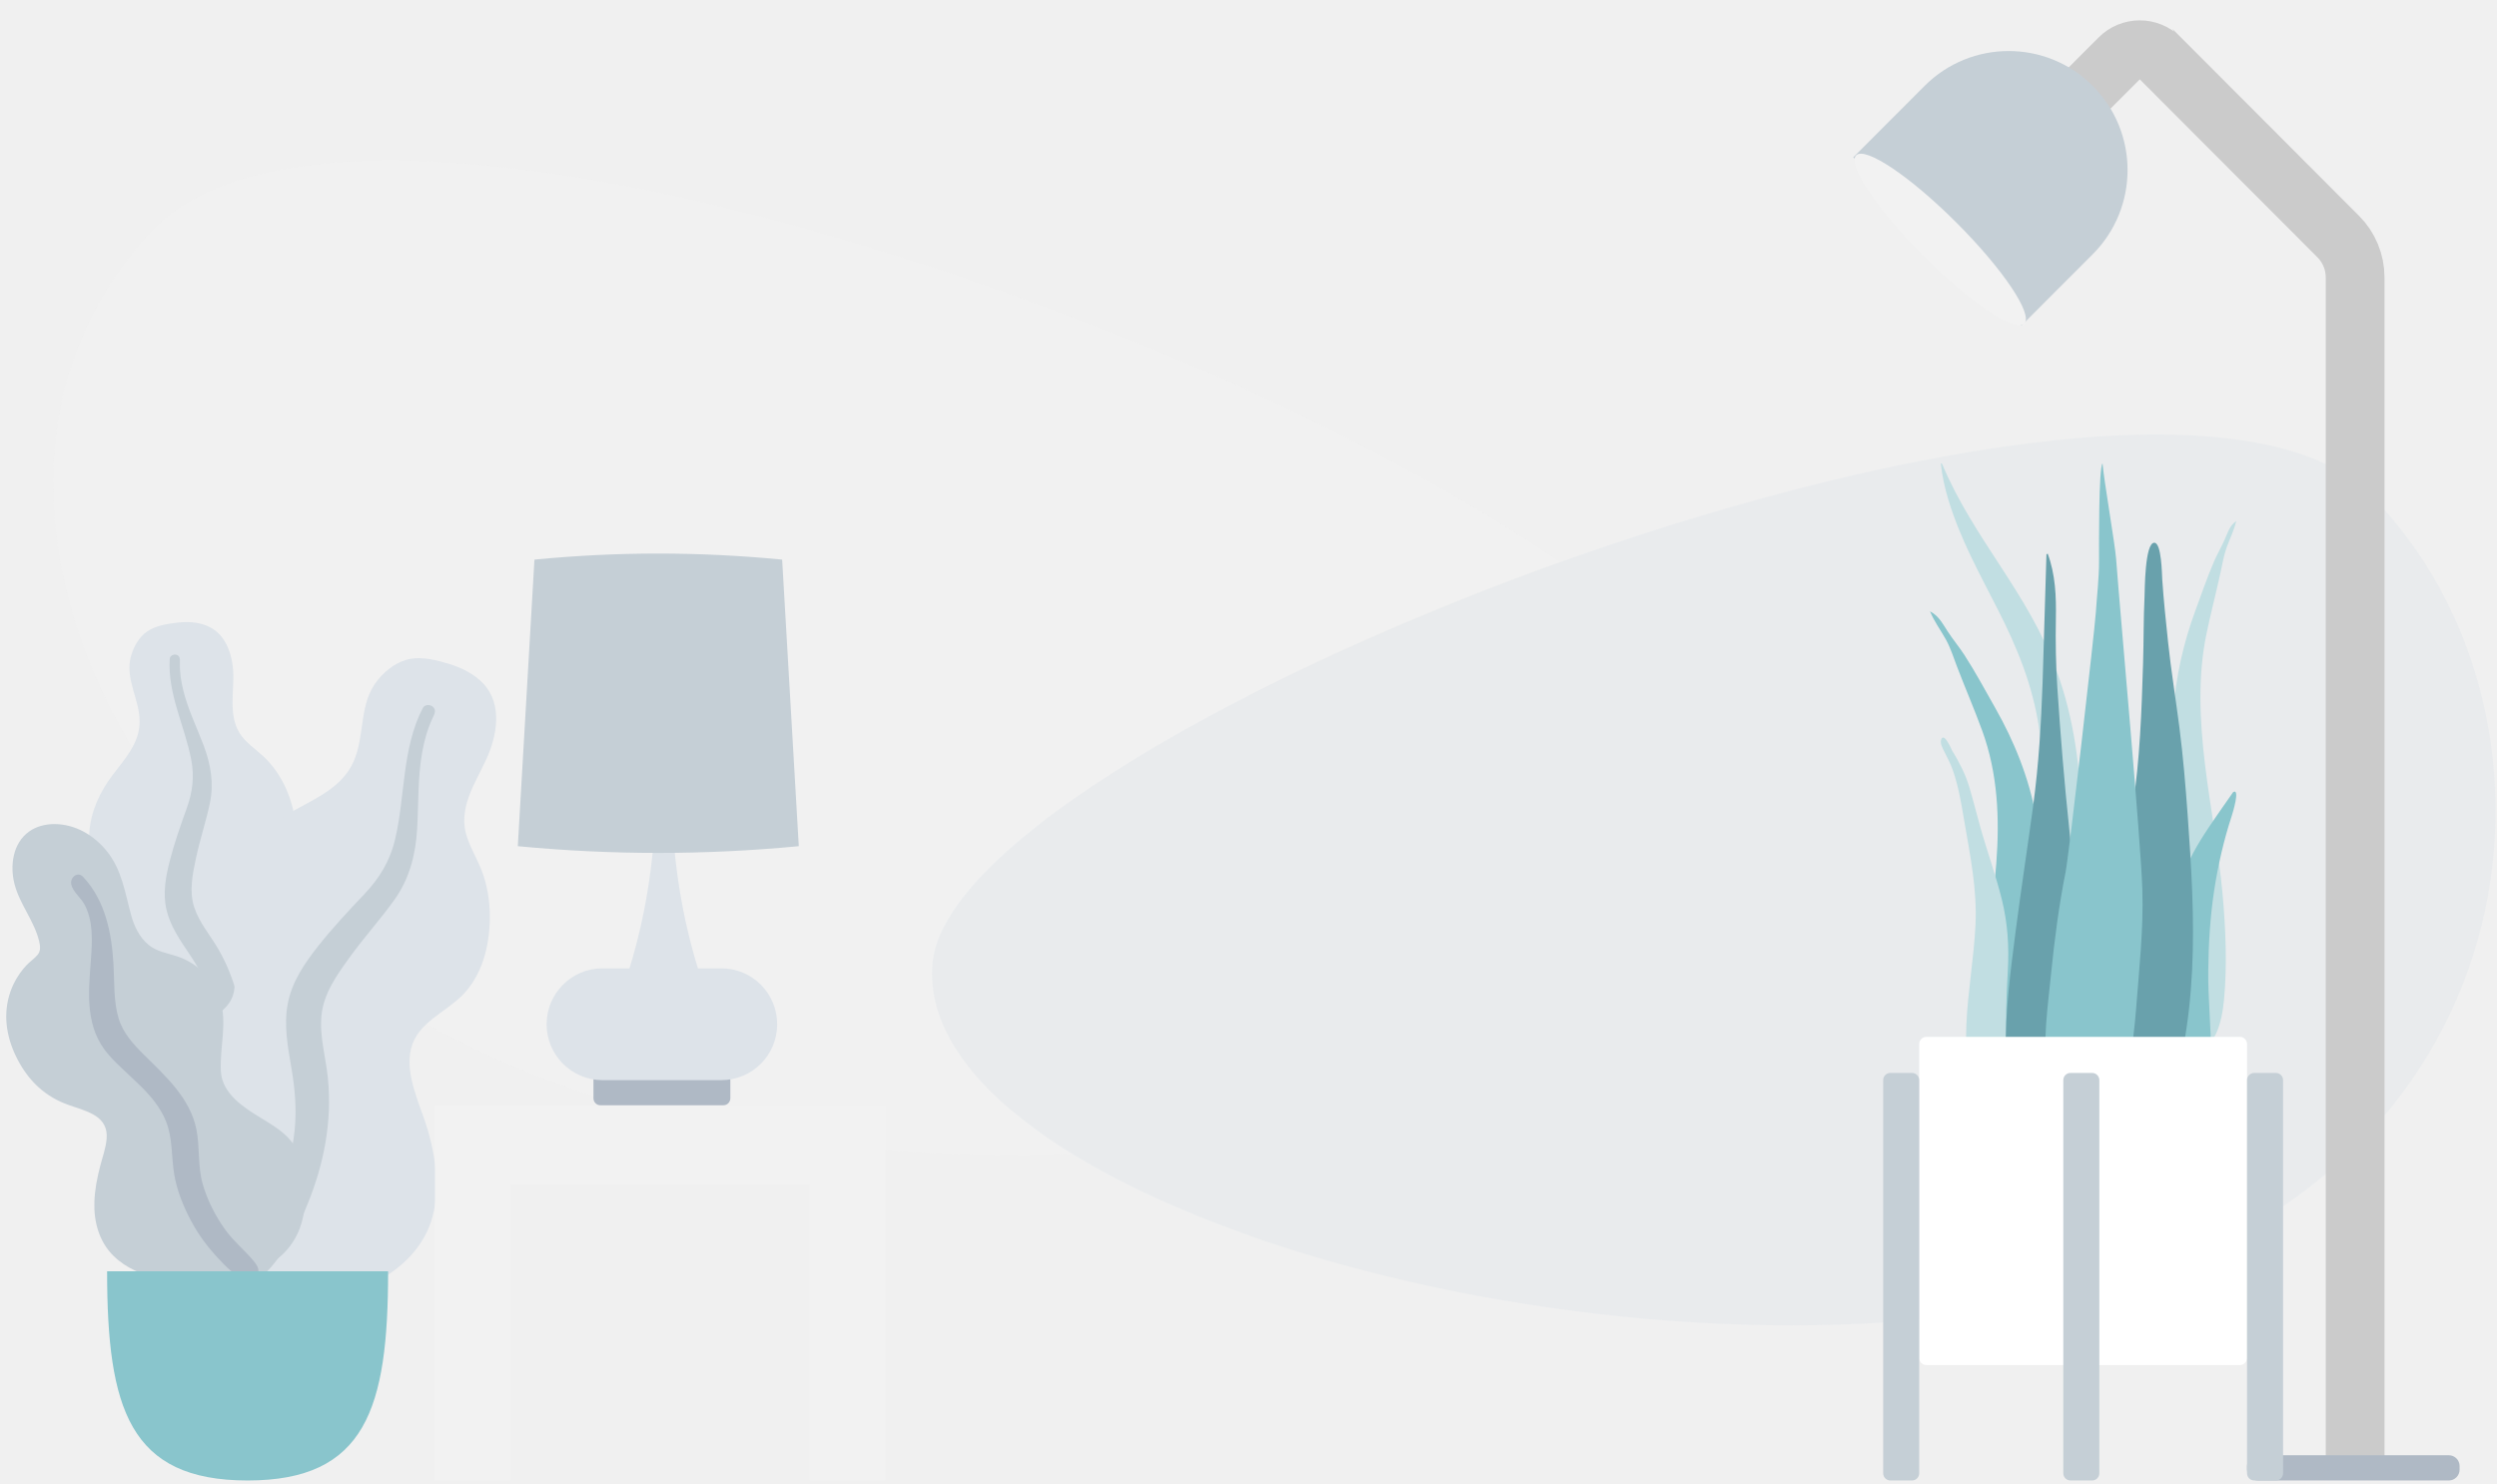
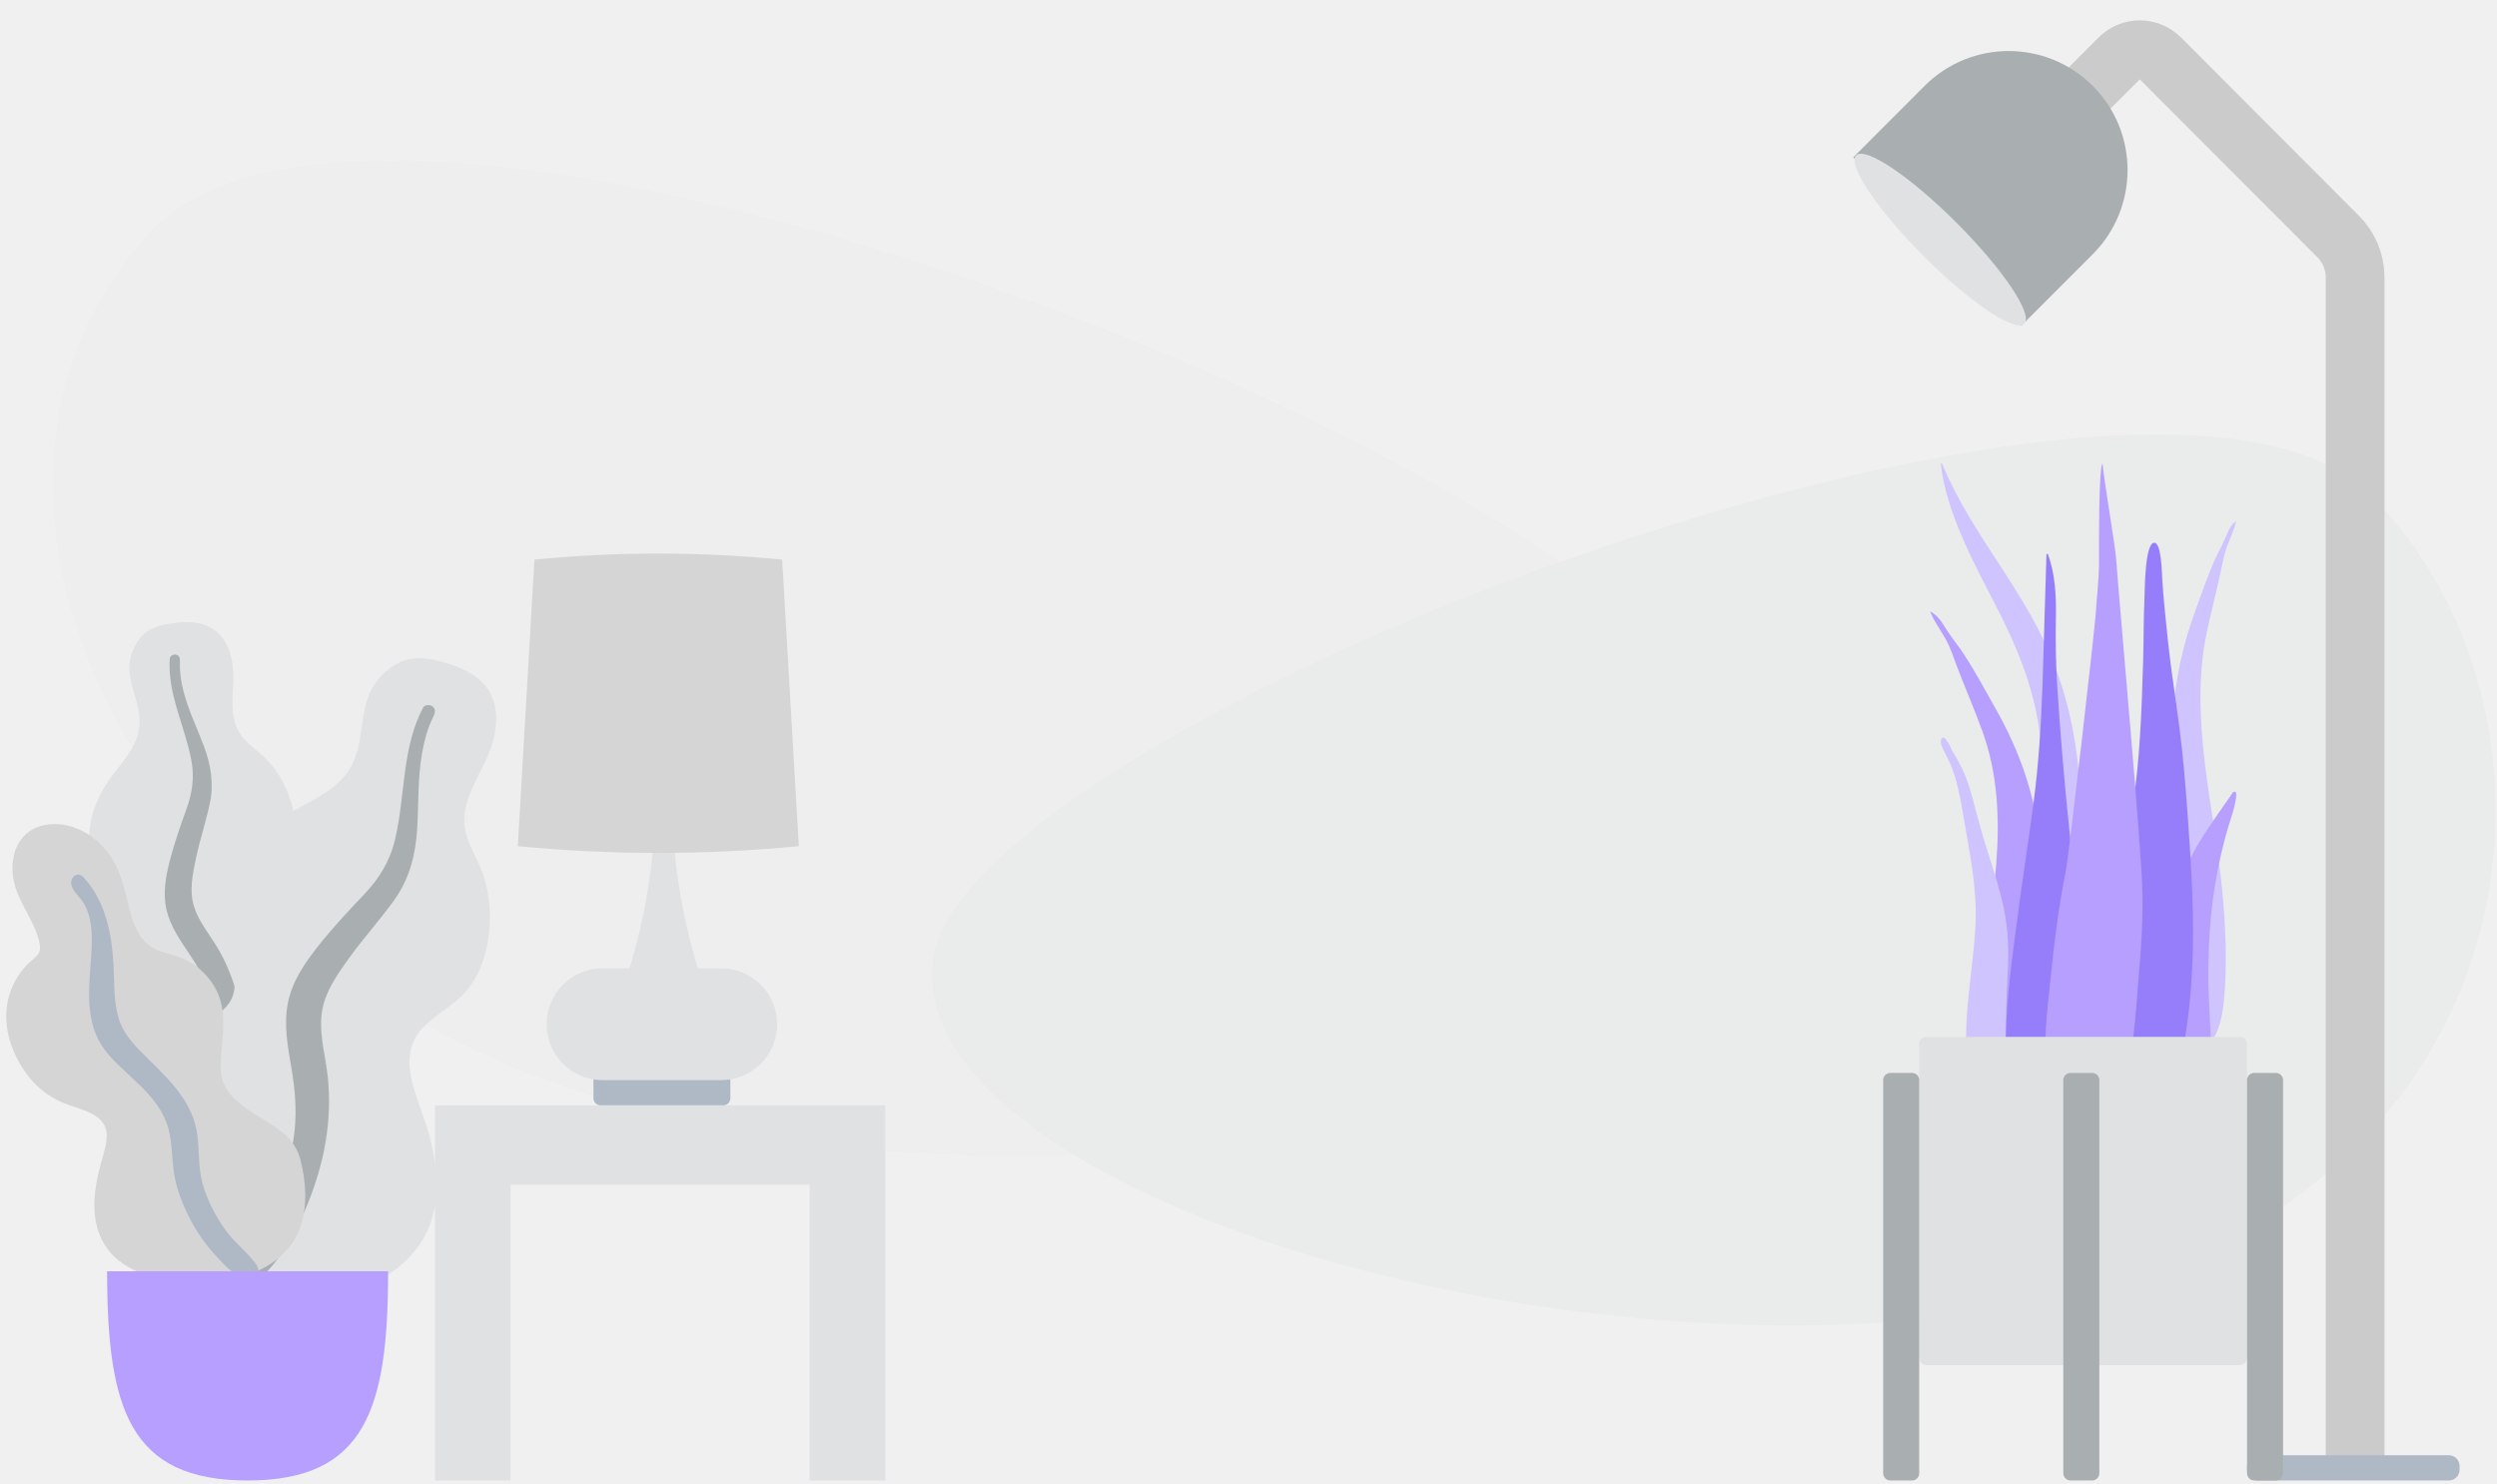
<svg xmlns="http://www.w3.org/2000/svg" width="340" height="202" viewBox="0 0 340 202" fill="none">
  <g opacity="0.346">
-     <path opacity="0.346" fill-rule="evenodd" clip-rule="evenodd" d="M239.15 106.518C235.768 68.674 54.3 -4.37 20.611 31.476C-13.078 67.321 19.31 134.594 89.909 151.821C160.509 169.048 242.532 144.363 239.15 106.518Z" fill="#F2F2F2" />
-     <path fill-rule="evenodd" clip-rule="evenodd" d="M126.988 131.108C130.018 98.958 292.569 36.904 322.746 67.356C352.923 97.808 345.285 161.861 282.045 176.496C218.805 191.131 123.959 163.258 126.988 131.108Z" fill="#DDE3E9" />
+     <path opacity="0.346" fill-rule="evenodd" clip-rule="evenodd" d="M239.15 106.518C235.768 68.674 54.3 -4.37 20.611 31.476C-13.078 67.321 19.31 134.594 89.909 151.821C160.509 169.048 242.532 144.363 239.15 106.518Z" fill="#D5D5D5" />
+     <path fill-rule="evenodd" clip-rule="evenodd" d="M126.988 131.108C130.018 98.958 292.569 36.904 322.746 67.357C352.923 97.809 345.285 161.861 282.045 176.496C218.805 191.131 123.959 163.258 126.988 131.108Z" fill="#DFE1E2" />
  </g>
-   <path d="M279.476 17.051L288.584 7.925C290.116 6.39 292.601 6.39 294.134 7.924C294.134 7.924 294.134 7.925 294.135 7.925L318.383 32.217C319.855 33.691 320.681 35.69 320.681 37.773V198.671" stroke="#CBCBCB" stroke-width="8" />
+   <path d="M279.476 17.051L288.584 7.925C290.116 6.39 292.601 6.39 294.134 7.924L294.135 7.925L318.383 32.217C319.855 33.691 320.681 35.689 320.681 37.773V198.671" stroke="#CBCBCB" stroke-width="8" />
  <path d="M333.435 198.179H307.436C306.624 198.179 305.965 198.839 305.965 199.653V200.144C305.965 200.958 306.624 201.618 307.436 201.618H333.435C334.248 201.618 334.907 200.958 334.907 200.144V199.653C334.907 198.839 334.248 198.179 333.435 198.179Z" fill="#AFB9C5" />
-   <path fill-rule="evenodd" clip-rule="evenodd" d="M284.954 11.697C291.276 18.027 291.276 28.29 284.954 34.62L275.242 44.344L252.349 21.422L262.061 11.697C268.383 5.367 278.632 5.367 284.954 11.697Z" fill="#C5CFD6" />
-   <path d="M261.928 34.876C268.25 41.206 274.384 45.327 275.629 44.08C276.874 42.834 272.759 36.691 266.437 30.361C260.116 24.031 253.981 19.911 252.736 21.157C251.491 22.404 255.606 28.547 261.928 34.876Z" fill="#F2F2F2" />
-   <path fill-rule="evenodd" clip-rule="evenodd" d="M24.031 84.803C25.436 84.631 26.936 84.692 28.242 85.247C31.021 86.428 31.811 89.715 31.773 92.387C31.732 95.262 31.122 98.403 33.305 100.72C34.309 101.785 35.557 102.6 36.543 103.685C37.596 104.844 38.422 106.171 39.034 107.595C40.158 110.211 40.709 113.288 39.682 116.032C38.777 118.449 36.502 120.629 36.993 123.377C37.506 126.243 40.392 128.434 42.197 130.569C44.239 132.985 46.119 136.073 46.428 139.241C46.724 142.278 45.404 145.349 43.378 147.644C39.33 152.23 33.246 154.479 27.112 154.465C24.507 154.459 21.559 154.341 19.311 152.939C18.616 152.506 18.25 152.02 17.837 151.345C17.466 150.739 16.977 150.345 16.411 149.916C15.168 148.975 14.269 147.706 13.696 146.285C11.47 140.768 13.249 133.942 16.365 129.043C17.103 127.882 17.708 126.765 17.349 125.381C16.975 123.937 16.055 122.635 15.241 121.393C14.437 120.166 13.519 118.996 12.891 117.669C12.233 116.279 12.047 114.824 12.164 113.303C12.382 110.446 13.614 107.81 15.358 105.512C17.037 103.299 19.009 101.181 19.014 98.281C19.019 95.208 16.967 92.474 17.841 89.349C18.203 88.055 18.93 86.728 20.102 85.952C21.225 85.208 22.709 84.964 24.031 84.803Z" fill="#DDE3E9" />
-   <path fill-rule="evenodd" clip-rule="evenodd" d="M23.112 89.716C23.139 89.303 23.628 89.056 24.013 89.163C24.519 89.305 24.51 89.779 24.496 90.202C24.455 91.5 24.643 92.762 24.955 94.021C25.602 96.64 26.8 99.053 27.748 101.569C28.696 104.083 29.14 106.678 28.585 109.338C28.061 111.845 27.237 114.288 26.701 116.799C26.228 119.012 25.725 121.346 26.445 123.553C27.138 125.678 28.669 127.409 29.772 129.329C32.055 133.304 33.068 137.714 33.203 142.252C33.266 144.359 33.21 146.486 32.721 148.552C32.44 149.743 32.063 151.351 31.044 152.172C30.575 152.551 29.771 152.682 29.376 152.121C29.005 151.595 29.331 150.78 29.448 150.219C29.959 147.791 30.061 145.31 29.939 142.844C29.821 140.456 29.539 138.072 28.788 135.791C28.092 133.675 27.033 131.773 25.788 129.922C24.518 128.035 23.199 126.144 22.674 123.908C22.141 121.637 22.574 119.327 23.153 117.1C23.765 114.744 24.567 112.455 25.396 110.163C26.204 107.93 26.49 105.816 26.044 103.479C25.163 98.86 22.805 94.525 23.112 89.716Z" fill="#C5CFD6" />
-   <path fill-rule="evenodd" clip-rule="evenodd" d="M61.132 90.407C62.871 90.935 64.598 91.788 65.838 93.126C68.474 95.97 67.665 100.269 66.21 103.408C64.644 106.788 62.27 110.185 63.608 114.062C64.223 115.845 65.257 117.459 65.841 119.255C66.464 121.175 66.733 123.174 66.698 125.177C66.635 128.856 65.658 132.782 63.004 135.492C60.668 137.879 56.847 139.272 55.974 142.778C55.062 146.435 57.291 150.529 58.28 153.994C59.4 157.915 59.975 162.546 58.665 166.454C57.409 170.199 54.24 173.143 50.652 174.802C43.484 178.118 35.161 177.608 27.974 174.396C24.922 173.032 21.525 171.357 19.629 168.528C19.043 167.654 18.869 166.889 18.742 165.874C18.627 164.965 18.261 164.244 17.824 163.443C16.862 161.681 16.478 159.713 16.556 157.734C16.857 150.05 22.547 142.904 28.788 138.733C30.267 137.745 31.565 136.739 31.875 134.916C32.198 133.013 31.807 130.993 31.508 129.101C31.213 127.231 30.754 125.369 30.717 123.472C30.679 121.486 31.23 119.668 32.169 117.93C33.933 114.665 36.77 112.189 40.028 110.38C43.166 108.638 46.597 107.161 48.133 103.734C49.761 100.101 48.798 95.799 51.473 92.559C52.58 91.217 54.134 90.026 55.917 89.719C57.628 89.424 59.497 89.909 61.132 90.407Z" fill="#DDE3E9" />
-   <path fill-rule="evenodd" clip-rule="evenodd" d="M57.58 96.413C57.827 95.938 58.528 95.901 58.922 96.231C59.44 96.665 59.181 97.221 58.944 97.714C58.218 99.23 57.777 100.823 57.483 102.478C56.87 105.92 57.008 109.405 56.801 112.882C56.594 116.356 55.757 119.663 53.716 122.521C51.791 125.216 49.551 127.677 47.611 130.369C45.9 132.742 44.091 135.241 43.779 138.233C43.477 141.113 44.363 143.966 44.648 146.819C45.239 152.724 44.116 158.478 41.901 163.923C40.872 166.452 39.694 168.941 38.042 171.132C37.091 172.394 35.808 174.1 34.188 174.539C33.44 174.741 32.432 174.475 32.264 173.603C32.105 172.785 32.912 171.991 33.343 171.388C35.209 168.781 36.627 165.896 37.774 162.912C38.885 160.022 39.803 157.051 40.118 153.956C40.41 151.083 40.167 148.277 39.679 145.43C39.182 142.529 38.628 139.598 39.184 136.675C39.748 133.706 41.463 131.197 43.305 128.863C45.253 126.394 47.388 124.105 49.556 121.826C51.669 119.605 53.109 117.252 53.81 114.25C55.196 108.318 54.705 101.947 57.58 96.413Z" fill="#C5CFD6" />
-   <path fill-rule="evenodd" clip-rule="evenodd" d="M7.376 112.224C10.267 112.224 12.809 113.758 14.561 115.936C16.611 118.485 17.025 121.598 17.858 124.636C18.272 126.149 18.985 127.65 20.233 128.677C21.369 129.611 22.811 129.798 24.171 130.254C26.888 131.167 29.081 133.364 29.948 136.045C31.005 139.316 29.885 142.614 30.078 145.929C30.255 148.973 33.253 150.872 35.664 152.331C38.042 153.77 40.184 155.117 40.901 157.92C41.66 160.893 41.915 164.211 40.863 167.148C39.112 172.038 33.986 174.192 29.033 174.526C24.538 174.828 18.887 174.353 15.511 171.086C13.491 169.131 12.76 166.397 12.851 163.677C12.907 161.985 13.242 160.309 13.674 158.675C13.981 157.516 14.395 156.363 14.513 155.165C14.827 151.98 11.887 151.369 9.385 150.494C6.205 149.383 3.978 147.284 2.43 144.359C0.988 141.636 0.384 138.579 1.248 135.581C1.689 134.05 2.49 132.661 3.576 131.48C4.054 130.96 4.727 130.526 5.159 129.98C5.561 129.47 5.474 128.809 5.335 128.211C4.693 125.451 2.694 123.166 1.979 120.411C1.334 117.924 1.715 114.829 3.986 113.224C4.967 112.531 6.177 112.231 7.376 112.224Z" fill="#C5CFD6" />
-   <path fill-rule="evenodd" clip-rule="evenodd" d="M11.316 119.415C14.38 122.684 15.213 127.118 15.458 131.417C15.595 133.827 15.452 136.369 16.159 138.707C16.764 140.708 18.183 142.238 19.645 143.684C22.589 146.594 25.872 149.552 26.733 153.764C27.238 156.236 26.897 158.789 27.595 161.233C28.229 163.455 29.347 165.638 30.706 167.514C31.8 169.025 33.226 170.182 34.423 171.591C34.788 172.021 35.311 172.654 35.16 173.26C34.984 173.971 34.079 174.196 33.438 174.085C31.942 173.824 30.683 172.394 29.705 171.354C28.275 169.834 27.059 168.199 26.072 166.364C24.975 164.327 24.092 162.166 23.715 159.88C23.323 157.509 23.518 155.038 22.624 152.763C21.12 148.934 17.471 146.675 14.833 143.69C11.546 139.972 12.036 135.344 12.373 130.77C12.558 128.256 12.742 125.418 11.473 123.122C10.989 122.246 9.909 121.43 9.701 120.434C9.511 119.521 10.551 118.599 11.316 119.415Z" fill="#AFB9C5" />
-   <path fill-rule="evenodd" clip-rule="evenodd" d="M14.584 173.129C14.584 191.823 17.631 201.618 33.715 201.618C49.799 201.618 52.846 191.823 52.846 173.129H14.584Z" fill="#89C5CC" />
+   <path fill-rule="evenodd" clip-rule="evenodd" d="M284.954 11.697C291.276 18.027 291.276 28.29 284.954 34.62L275.242 44.344L252.349 21.422L262.061 11.697C268.383 5.367 278.632 5.367 284.954 11.697Z" fill="#A9AEB1" />
+   <path d="M261.928 34.876C268.25 41.206 274.384 45.327 275.629 44.08C276.874 42.834 272.759 36.691 266.437 30.361C260.116 24.031 253.981 19.911 252.736 21.157C251.491 22.404 255.606 28.547 261.928 34.876Z" fill="#DFE1E2" />
+   <path fill-rule="evenodd" clip-rule="evenodd" d="M24.03 84.803C25.436 84.631 26.935 84.692 28.242 85.247C31.021 86.428 31.811 89.715 31.773 92.387C31.732 95.262 31.122 98.403 33.305 100.72C34.309 101.785 35.557 102.6 36.543 103.685C37.596 104.844 38.422 106.171 39.034 107.595C40.157 110.211 40.709 113.288 39.681 116.032C38.777 118.449 36.502 120.629 36.993 123.377C37.506 126.243 40.392 128.434 42.196 130.569C44.238 132.985 46.118 136.073 46.427 139.241C46.724 142.278 45.404 145.349 43.378 147.644C39.33 152.23 33.246 154.479 27.112 154.465C24.507 154.459 21.558 154.341 19.311 152.939C18.616 152.506 18.25 152.02 17.837 151.345C17.466 150.739 16.977 150.345 16.411 149.916C15.167 148.975 14.269 147.706 13.696 146.285C11.47 140.768 13.249 133.942 16.365 129.043C17.103 127.882 17.708 126.765 17.349 125.381C16.975 123.937 16.055 122.635 15.241 121.393C14.437 120.166 13.519 118.996 12.891 117.669C12.232 116.279 12.047 114.824 12.163 113.303C12.382 110.446 13.614 107.81 15.357 105.512C17.037 103.299 19.009 101.181 19.014 98.281C19.019 95.208 16.966 92.474 17.841 89.349C18.203 88.055 18.93 86.728 20.102 85.952C21.225 85.208 22.709 84.964 24.03 84.803Z" fill="#DFE1E2" />
+   <path fill-rule="evenodd" clip-rule="evenodd" d="M23.113 89.716C23.139 89.303 23.628 89.056 24.013 89.163C24.52 89.305 24.51 89.779 24.497 90.202C24.456 91.5 24.643 92.762 24.955 94.021C25.603 96.64 26.8 99.053 27.748 101.569C28.696 104.083 29.141 106.678 28.585 109.338C28.061 111.845 27.237 114.288 26.701 116.799C26.228 119.012 25.725 121.346 26.445 123.553C27.138 125.678 28.669 127.409 29.772 129.329C32.055 133.304 33.068 137.714 33.204 142.252C33.266 144.359 33.21 146.486 32.722 148.552C32.441 149.743 32.063 151.351 31.044 152.172C30.575 152.551 29.772 152.682 29.376 152.121C29.005 151.595 29.331 150.78 29.449 150.219C29.959 147.791 30.061 145.31 29.939 142.844C29.821 140.456 29.539 138.072 28.789 135.791C28.092 133.675 27.034 131.773 25.788 129.922C24.518 128.035 23.199 126.144 22.674 123.908C22.142 121.637 22.574 119.327 23.153 117.1C23.765 114.744 24.567 112.455 25.396 110.163C26.204 107.93 26.491 105.816 26.045 103.479C25.164 98.86 22.805 94.525 23.113 89.716Z" fill="#A9AEB1" />
+   <path fill-rule="evenodd" clip-rule="evenodd" d="M61.132 90.407C62.871 90.935 64.598 91.788 65.838 93.126C68.474 95.97 67.665 100.269 66.21 103.408C64.644 106.788 62.27 110.185 63.608 114.062C64.223 115.845 65.257 117.459 65.841 119.255C66.464 121.175 66.733 123.174 66.698 125.177C66.635 128.856 65.658 132.782 63.004 135.492C60.668 137.879 56.847 139.272 55.974 142.778C55.062 146.435 57.291 150.529 58.28 153.994C59.4 157.915 59.975 162.546 58.665 166.454C57.409 170.199 54.24 173.143 50.652 174.802C43.484 178.118 35.161 177.608 27.974 174.396C24.922 173.032 21.525 171.357 19.629 168.528C19.043 167.654 18.869 166.889 18.742 165.874C18.627 164.965 18.261 164.244 17.824 163.443C16.862 161.681 16.478 159.713 16.556 157.734C16.857 150.05 22.547 142.904 28.788 138.733C30.267 137.745 31.565 136.739 31.875 134.916C32.198 133.013 31.807 130.993 31.508 129.101C31.213 127.231 30.754 125.369 30.717 123.472C30.679 121.486 31.23 119.668 32.169 117.93C33.933 114.665 36.77 112.189 40.028 110.38C43.166 108.638 46.597 107.161 48.133 103.734C49.761 100.101 48.798 95.799 51.473 92.559C52.58 91.217 54.134 90.026 55.917 89.719C57.628 89.424 59.497 89.909 61.132 90.407Z" fill="#DFE1E2" />
+   <path fill-rule="evenodd" clip-rule="evenodd" d="M57.58 96.413C57.827 95.938 58.528 95.901 58.922 96.231C59.44 96.665 59.181 97.221 58.944 97.714C58.217 99.23 57.777 100.823 57.483 102.478C56.87 105.92 57.008 109.405 56.801 112.882C56.594 116.356 55.757 119.663 53.716 122.521C51.791 125.216 49.551 127.677 47.611 130.369C45.9 132.742 44.091 135.241 43.779 138.233C43.477 141.113 44.363 143.966 44.648 146.819C45.239 152.724 44.116 158.478 41.901 163.923C40.872 166.452 39.694 168.941 38.042 171.132C37.091 172.394 35.808 174.1 34.187 174.539C33.44 174.741 32.432 174.475 32.264 173.603C32.105 172.785 32.912 171.991 33.343 171.388C35.209 168.781 36.627 165.896 37.774 162.912C38.885 160.022 39.803 157.051 40.118 153.956C40.41 151.083 40.167 148.277 39.679 145.43C39.181 142.529 38.627 139.598 39.184 136.675C39.748 133.706 41.463 131.197 43.305 128.863C45.253 126.394 47.388 124.105 49.556 121.826C51.669 119.605 53.109 117.252 53.81 114.25C55.196 108.318 54.705 101.947 57.58 96.413Z" fill="#A9AEB1" />
+   <path fill-rule="evenodd" clip-rule="evenodd" d="M7.376 112.224C10.267 112.224 12.809 113.758 14.561 115.936C16.611 118.485 17.025 121.598 17.858 124.636C18.272 126.149 18.985 127.65 20.233 128.677C21.369 129.611 22.811 129.798 24.171 130.254C26.888 131.167 29.081 133.364 29.948 136.045C31.005 139.316 29.885 142.614 30.078 145.929C30.255 148.973 33.253 150.872 35.664 152.331C38.042 153.77 40.184 155.117 40.901 157.92C41.66 160.893 41.915 164.211 40.863 167.148C39.112 172.038 33.986 174.192 29.033 174.526C24.538 174.828 18.887 174.353 15.511 171.086C13.491 169.131 12.76 166.397 12.851 163.677C12.907 161.985 13.242 160.309 13.674 158.675C13.981 157.516 14.395 156.363 14.513 155.165C14.827 151.98 11.887 151.369 9.385 150.494C6.205 149.383 3.978 147.284 2.43 144.359C0.988 141.636 0.384 138.579 1.248 135.581C1.689 134.05 2.49 132.661 3.576 131.48C4.054 130.96 4.727 130.526 5.159 129.98C5.561 129.47 5.474 128.809 5.335 128.211C4.693 125.451 2.694 123.166 1.979 120.411C1.334 117.924 1.715 114.829 3.986 113.224C4.967 112.531 6.177 112.231 7.376 112.224Z" fill="#D5D5D5" />
+   <path fill-rule="evenodd" clip-rule="evenodd" d="M11.316 119.415C14.38 122.684 15.213 127.118 15.457 131.417C15.594 133.827 15.452 136.369 16.159 138.707C16.764 140.708 18.183 142.238 19.645 143.684C22.589 146.594 25.871 149.552 26.732 153.764C27.237 156.236 26.896 158.789 27.595 161.233C28.229 163.455 29.347 165.638 30.706 167.514C31.8 169.025 33.226 170.182 34.422 171.591C34.788 172.021 35.31 172.654 35.16 173.26C34.983 173.971 34.079 174.196 33.438 174.085C31.942 173.824 30.683 172.394 29.705 171.354C28.274 169.834 27.059 168.199 26.071 166.364C24.975 164.327 24.092 162.166 23.715 159.88C23.323 157.509 23.518 155.038 22.624 152.763C21.12 148.934 17.471 146.675 14.833 143.69C11.546 139.972 12.036 135.344 12.373 130.77C12.558 128.256 12.742 125.418 11.473 123.122C10.989 122.246 9.909 121.43 9.701 120.434C9.51 119.521 10.551 118.599 11.316 119.415Z" fill="#AFB9C5" />
+   <path fill-rule="evenodd" clip-rule="evenodd" d="M14.584 173.129C14.584 191.823 17.631 201.618 33.715 201.618C49.799 201.618 52.846 191.823 52.846 173.129H14.584Z" fill="#B69FFF" />
  <path d="M98.466 146.115H81.788C81.246 146.115 80.807 146.555 80.807 147.097V149.553C80.807 150.096 81.246 150.535 81.788 150.535H98.466C99.008 150.535 99.447 150.096 99.447 149.553V147.097C99.447 146.555 99.008 146.115 98.466 146.115Z" fill="#AFB9C5" />
-   <path fill-rule="evenodd" clip-rule="evenodd" d="M85.712 131.871C87.818 125.036 88.998 117.832 89.252 110.259H90.618H91.492C91.746 117.832 92.927 125.036 95.032 131.871H98.221C102.42 131.871 105.824 135.279 105.824 139.484C105.824 143.689 102.42 147.097 98.221 147.097H82.033C77.834 147.097 74.43 143.689 74.43 139.484C74.43 135.279 77.834 131.871 82.033 131.871H85.712Z" fill="#DDE3E9" />
-   <path fill-rule="evenodd" clip-rule="evenodd" d="M72.773 76.21C78.394 75.66 84.015 75.385 89.636 75.385C95.258 75.385 100.879 75.66 106.5 76.21L108.768 115.236C102.391 115.847 96.013 116.153 89.636 116.153C83.26 116.153 76.882 115.847 70.505 115.236L72.773 76.21Z" fill="#C5CFD6" />
-   <path fill-rule="evenodd" clip-rule="evenodd" d="M69.524 150.535H110.239H120.541V201.618H110.239V161.341H69.524V201.618H59.223V150.535H69.524Z" fill="#F2F2F2" />
-   <path fill-rule="evenodd" clip-rule="evenodd" d="M264.456 63.208C268.789 73.517 276.154 80.68 280.055 91.4C282.369 97.757 283.333 104.669 283.392 111.748C283.423 115.593 283.356 119.441 283.339 123.286C283.321 127.035 283.219 130.761 282.901 134.487C282.582 138.232 282.224 141.933 282.067 145.702C281.944 148.638 281.888 152.054 280.894 154.732C280.103 156.862 278.094 157.174 277.561 154.591C277.265 153.155 277.302 151.551 277.335 150.075C277.377 148.182 277.487 146.291 277.543 144.398C277.768 136.8 277.476 129.201 277.629 121.601C277.778 114.175 278.731 106.757 277.676 99.381C276.805 93.29 274.593 88.059 272.05 83.044C269.603 78.22 266.94 73.513 265.287 68.025C264.812 66.449 264.445 64.815 264.269 63.121C264.346 63.085 264.408 63.114 264.456 63.208Z" fill="#C1DEE2" />
-   <path fill-rule="evenodd" clip-rule="evenodd" d="M263.275 83.547C264.133 84.168 264.612 85.075 265.192 85.97C265.913 87.084 266.761 88.089 267.482 89.203C268.986 91.525 270.306 93.99 271.677 96.407C274.279 100.994 276.254 105.883 277.233 111.19C278.247 116.689 278.52 122.366 278.946 127.947C279.397 133.863 279.851 139.822 279.911 145.76C279.938 148.421 280.081 151.245 279.762 153.887C279.564 155.532 278.822 156.934 277.151 156.92C273.601 156.892 271.935 152.955 271.239 149.727C270.214 144.972 270.009 139.922 270.171 135.06C270.367 129.198 271.384 123.423 271.823 117.583C272.289 111.401 272.026 105.328 269.903 99.506C268.831 96.565 267.586 93.694 266.469 90.771C265.993 89.527 265.603 88.249 264.96 87.091C264.245 85.802 263.357 84.632 262.797 83.244C262.956 83.345 263.116 83.446 263.275 83.547Z" fill="#89C5CC" />
-   <path fill-rule="evenodd" clip-rule="evenodd" d="M304.167 71.219C304.275 71.134 304.384 71.05 304.493 70.965C304.18 72.287 303.613 73.362 303.181 74.571C302.792 75.657 302.594 76.887 302.332 78.076C301.717 80.866 301.006 83.593 300.424 86.407C299.274 91.976 299.491 97.975 300.246 104.153C300.959 109.989 302.086 115.815 302.623 121.65C303.068 126.489 303.26 131.479 302.835 136.095C302.546 139.231 301.6 142.974 299.023 142.658C297.809 142.509 297.176 141.046 296.921 139.396C296.512 136.744 296.426 133.956 296.266 131.319C295.91 125.434 295.839 119.567 295.769 113.743C295.702 108.247 295.519 102.643 295.885 97.285C296.239 92.116 297.345 87.458 298.927 83.16C299.76 80.896 300.554 78.579 301.49 76.421C301.939 75.386 302.487 74.471 302.937 73.437C303.298 72.605 303.585 71.751 304.167 71.219Z" fill="#C1DEE2" />
-   <path fill-rule="evenodd" clip-rule="evenodd" d="M264.371 100.584C264.841 99.794 265.874 102.397 266.031 102.724C265.965 102.561 265.898 102.399 265.831 102.236C266.762 103.788 267.615 105.402 268.145 107.181C268.669 108.942 269.12 110.738 269.612 112.512C270.535 115.839 271.726 119.072 272.562 122.429C273.378 125.701 273.583 128.917 273.386 132.3C273.181 135.817 273.055 139.388 273.294 142.903C273.409 144.582 273.954 146.146 274.327 147.762C274.701 149.38 274.995 151.02 275.437 152.617C275.539 152.409 275.552 153.105 275.551 153.158C275.549 153.557 275.493 153.892 275.365 154.27C275.035 155.243 274.419 156.07 273.48 156.339C271.785 156.824 270.21 155.28 269.664 153.649C268.879 151.309 268.447 148.723 268.073 146.264C267.731 144.009 267.649 141.74 267.751 139.454C267.952 134.946 268.767 130.496 268.987 125.989C269.227 121.082 268.256 116.472 267.443 111.695C267.052 109.394 266.677 107.114 265.915 104.922C265.607 104.034 265.205 103.25 264.783 102.43C264.543 101.964 264.058 101.132 264.371 100.584Z" fill="#C1DEE2" />
-   <path fill-rule="evenodd" clip-rule="evenodd" d="M278.128 92.919C277.933 98.54 277.598 104.119 276.849 109.681C276.086 115.357 275.208 121.014 274.473 126.695C273.758 132.225 273.008 137.847 273.108 143.455C273.181 147.585 272.497 154.572 277.079 156.611C281.718 158.675 282.714 149.859 283.018 146.949C283.602 141.366 283.413 135.725 283.13 130.111C282.839 124.35 282.353 118.619 281.752 112.879C281.083 106.503 280.559 100.098 280.138 93.704C279.929 90.541 279.878 87.384 279.936 84.221C279.99 81.236 279.877 78.22 278.817 75.385C278.761 75.426 278.706 75.466 278.65 75.506" fill="#69A1AC" />
-   <path fill-rule="evenodd" clip-rule="evenodd" d="M302.081 110.728C301.247 111.945 300.406 113.151 299.618 114.44C298.208 116.747 296.933 119.312 296.549 122.61C295.746 129.513 296.39 136.969 296.546 144.083C296.577 145.536 296.394 146.946 296.966 148.33C297.485 149.584 298.455 150.54 299.38 150.535C301.359 150.524 301.057 145.67 301.06 143.534C301.066 139.79 300.647 136.007 300.683 132.266C300.719 128.56 300.944 124.844 301.481 121.324C302.024 117.761 302.82 114.34 303.87 111.148C304.016 110.705 305.061 107.281 304.073 107.871" fill="#89C5CC" />
-   <path fill-rule="evenodd" clip-rule="evenodd" d="M293.339 73.912C292.038 73.912 292.046 80.408 292.007 81.243C291.865 84.254 291.899 87.266 291.809 90.278C291.613 96.85 291.373 103.48 290.387 109.977C289.856 113.474 289.241 116.956 288.579 120.427C287.915 123.908 287.024 127.385 286.587 130.91C286.167 134.298 286.404 137.754 286.462 141.159C286.519 144.585 286.623 148.018 287.071 151.413C287.182 152.252 287.311 153.087 287.45 153.92C287.566 154.614 287.498 155.475 287.694 156.135C288.008 157.192 289.352 157.538 290.257 157.373C292.706 156.925 294.27 153.846 295.107 151.596C296.175 148.723 296.742 145.608 297.301 142.58C297.935 139.151 298.307 135.668 298.481 132.177C298.835 125.08 298.381 117.976 297.873 110.902C297.59 106.968 297.264 103.052 296.765 99.142C296.268 95.249 295.63 91.373 295.215 87.469C294.913 84.632 294.616 81.79 294.421 78.942C294.374 78.263 294.335 73.912 293.339 73.912Z" fill="#69A1AC" />
-   <path fill-rule="evenodd" clip-rule="evenodd" d="M291.71 121.133C291.498 114.312 288.76 84.354 288.137 76.106C287.981 74.041 286.481 65.446 286.287 63.106C285.759 63.767 285.804 74.064 285.81 76.43C285.816 78.77 285.526 81.071 285.377 83.399C285.225 85.774 281.719 116.448 281.263 118.73C280.358 123.27 279.752 127.93 279.285 132.572C278.83 137.096 278.122 141.87 278.731 146.418C278.871 147.465 279.093 148.496 279.453 149.458C279.843 150.497 280.11 151.458 280.423 152.546C280.927 154.297 281.838 155.835 283.237 156.558C286.106 158.041 287.647 154.684 288.428 151.762C289.676 147.095 290.476 142.351 290.852 137.45C291.267 132.027 291.88 126.593 291.71 121.133Z" fill="#89C5CC" />
-   <path d="M304.984 141.203H262.307C261.765 141.203 261.326 141.643 261.326 142.185V184.918C261.326 185.46 261.765 185.9 262.307 185.9H304.984C305.526 185.9 305.965 185.46 305.965 184.918V142.185C305.965 141.643 305.526 141.203 304.984 141.203Z" fill="white" />
-   <path d="M260.345 146.115H257.401C256.86 146.115 256.42 146.554 256.42 147.097V200.635C256.42 201.178 256.86 201.618 257.401 201.618H260.345C260.886 201.618 261.326 201.178 261.326 200.635V147.097C261.326 146.554 260.886 146.115 260.345 146.115Z" fill="#C5CFD6" />
-   <path d="M284.872 146.115H281.928C281.387 146.115 280.947 146.554 280.947 147.097V200.635C280.947 201.178 281.387 201.618 281.928 201.618H284.872C285.413 201.618 285.853 201.178 285.853 200.635V147.097C285.853 146.554 285.413 146.115 284.872 146.115Z" fill="#C5CFD6" />
-   <path d="M309.889 146.115H306.946C306.404 146.115 305.965 146.554 305.965 147.097V200.635C305.965 201.178 306.404 201.618 306.946 201.618H309.889C310.431 201.618 310.87 201.178 310.87 200.635V147.097C310.87 146.554 310.431 146.115 309.889 146.115Z" fill="#C5CFD6" />
+   <path fill-rule="evenodd" clip-rule="evenodd" d="M85.712 131.871C87.818 125.036 88.998 117.832 89.252 110.259H90.618H91.492C91.746 117.832 92.927 125.036 95.032 131.871H98.221C102.42 131.871 105.824 135.279 105.824 139.484C105.824 143.689 102.42 147.097 98.221 147.097H82.033C77.834 147.097 74.43 143.689 74.43 139.484C74.43 135.279 77.834 131.871 82.033 131.871H85.712Z" fill="#DFE1E2" />
+   <path fill-rule="evenodd" clip-rule="evenodd" d="M72.773 76.21C78.394 75.66 84.015 75.385 89.636 75.385C95.258 75.385 100.879 75.66 106.5 76.21L108.768 115.236C102.391 115.847 96.013 116.153 89.636 116.153C83.26 116.153 76.882 115.847 70.505 115.236L72.773 76.21Z" fill="#D5D5D5" />
+   <path fill-rule="evenodd" clip-rule="evenodd" d="M69.524 150.535H110.239H120.541V201.618H110.239V161.341H69.524V201.618H59.223V150.535H69.524Z" fill="#DFE1E2" />
+   <path fill-rule="evenodd" clip-rule="evenodd" d="M264.456 63.208C268.789 73.518 276.154 80.681 280.055 91.4C282.369 97.757 283.333 104.669 283.392 111.748C283.423 115.593 283.356 119.441 283.339 123.286C283.321 127.035 283.219 130.761 282.901 134.487C282.582 138.232 282.224 141.933 282.067 145.702C281.944 148.638 281.888 152.054 280.894 154.732C280.103 156.862 278.094 157.174 277.561 154.591C277.265 153.155 277.302 151.551 277.335 150.075C277.377 148.182 277.487 146.291 277.543 144.398C277.768 136.8 277.476 129.201 277.629 121.601C277.778 114.175 278.731 106.757 277.676 99.381C276.805 93.29 274.593 88.059 272.05 83.044C269.603 78.22 266.94 73.513 265.287 68.025C264.812 66.449 264.445 64.816 264.269 63.121C264.346 63.085 264.408 63.114 264.456 63.208Z" fill="#CFC4FD" />
+   <path fill-rule="evenodd" clip-rule="evenodd" d="M263.275 83.547C264.133 84.168 264.612 85.075 265.192 85.97C265.913 87.084 266.761 88.089 267.482 89.203C268.986 91.525 270.306 93.99 271.677 96.407C274.279 100.994 276.254 105.883 277.233 111.19C278.247 116.689 278.52 122.366 278.946 127.947C279.397 133.863 279.851 139.822 279.911 145.76C279.938 148.421 280.081 151.245 279.762 153.887C279.564 155.532 278.822 156.934 277.151 156.92C273.601 156.892 271.935 152.955 271.239 149.727C270.214 144.972 270.009 139.922 270.171 135.06C270.367 129.198 271.384 123.423 271.823 117.583C272.289 111.401 272.026 105.328 269.903 99.506C268.831 96.565 267.586 93.694 266.469 90.771C265.993 89.527 265.603 88.249 264.96 87.091C264.245 85.802 263.357 84.632 262.797 83.244C262.956 83.345 263.116 83.446 263.275 83.547Z" fill="#B69FFF" />
+   <path fill-rule="evenodd" clip-rule="evenodd" d="M304.167 71.219C304.275 71.134 304.384 71.05 304.493 70.965C304.18 72.287 303.613 73.362 303.181 74.571C302.792 75.658 302.594 76.888 302.332 78.076C301.717 80.866 301.006 83.593 300.424 86.407C299.274 91.976 299.491 97.975 300.246 104.153C300.959 109.989 302.086 115.815 302.623 121.65C303.068 126.489 303.26 131.479 302.835 136.095C302.546 139.231 301.6 142.974 299.023 142.658C297.809 142.509 297.176 141.046 296.921 139.396C296.512 136.744 296.426 133.956 296.266 131.319C295.91 125.434 295.839 119.567 295.769 113.743C295.702 108.247 295.519 102.643 295.885 97.286C296.239 92.116 297.345 87.458 298.927 83.161C299.76 80.896 300.554 78.579 301.49 76.421C301.939 75.386 302.487 74.471 302.937 73.437C303.298 72.605 303.585 71.751 304.167 71.219Z" fill="#CFC4FD" />
+   <path fill-rule="evenodd" clip-rule="evenodd" d="M264.371 100.584C264.841 99.794 265.874 102.397 266.031 102.724C265.965 102.561 265.898 102.399 265.831 102.236C266.762 103.788 267.615 105.402 268.145 107.181C268.669 108.942 269.12 110.738 269.612 112.512C270.535 115.839 271.726 119.072 272.562 122.429C273.378 125.701 273.583 128.917 273.386 132.3C273.181 135.817 273.055 139.388 273.294 142.903C273.409 144.582 273.954 146.146 274.327 147.762C274.701 149.38 274.995 151.02 275.437 152.617C275.539 152.409 275.552 153.105 275.551 153.158C275.549 153.557 275.493 153.892 275.365 154.27C275.035 155.243 274.419 156.07 273.48 156.339C271.785 156.824 270.21 155.28 269.664 153.649C268.879 151.309 268.447 148.723 268.073 146.264C267.731 144.009 267.649 141.74 267.751 139.454C267.952 134.946 268.767 130.496 268.987 125.989C269.227 121.082 268.256 116.472 267.443 111.695C267.052 109.394 266.677 107.114 265.915 104.922C265.607 104.034 265.205 103.25 264.783 102.43C264.543 101.964 264.058 101.132 264.371 100.584Z" fill="#CFC4FD" />
+   <path fill-rule="evenodd" clip-rule="evenodd" d="M278.128 92.919C277.933 98.54 277.598 104.119 276.849 109.681C276.086 115.357 275.208 121.014 274.473 126.695C273.758 132.225 273.008 137.847 273.108 143.455C273.181 147.585 272.497 154.572 277.079 156.611C281.718 158.675 282.714 149.859 283.018 146.949C283.602 141.366 283.413 135.725 283.13 130.111C282.839 124.35 282.353 118.619 281.752 112.879C281.083 106.503 280.559 100.098 280.138 93.704C279.929 90.541 279.878 87.384 279.936 84.221C279.99 81.236 279.877 78.22 278.817 75.385C278.761 75.426 278.706 75.466 278.65 75.506" fill="#967EFB" />
+   <path fill-rule="evenodd" clip-rule="evenodd" d="M302.081 110.728C301.247 111.945 300.406 113.151 299.618 114.44C298.208 116.747 296.933 119.312 296.549 122.61C295.746 129.513 296.39 136.969 296.546 144.083C296.577 145.536 296.394 146.946 296.966 148.33C297.485 149.584 298.455 150.54 299.38 150.535C301.359 150.524 301.057 145.67 301.06 143.534C301.066 139.79 300.647 136.007 300.683 132.266C300.719 128.56 300.944 124.844 301.481 121.324C302.024 117.761 302.82 114.34 303.87 111.148C304.016 110.705 305.061 107.281 304.073 107.871" fill="#B69FFF" />
+   <path fill-rule="evenodd" clip-rule="evenodd" d="M293.339 73.912C292.038 73.912 292.046 80.408 292.007 81.242C291.865 84.254 291.899 87.266 291.809 90.277C291.613 96.85 291.373 103.48 290.387 109.977C289.856 113.474 289.241 116.956 288.579 120.427C287.915 123.908 287.024 127.385 286.587 130.91C286.167 134.298 286.404 137.754 286.462 141.159C286.519 144.585 286.623 148.018 287.071 151.413C287.182 152.252 287.311 153.087 287.45 153.92C287.566 154.614 287.498 155.475 287.694 156.135C288.008 157.192 289.352 157.538 290.257 157.373C292.706 156.925 294.27 153.846 295.107 151.596C296.175 148.723 296.742 145.608 297.301 142.58C297.935 139.151 298.307 135.668 298.481 132.177C298.835 125.08 298.381 117.976 297.873 110.902C297.59 106.968 297.264 103.052 296.765 99.142C296.268 95.249 295.63 91.373 295.215 87.469C294.913 84.631 294.616 81.79 294.421 78.942C294.374 78.263 294.335 73.912 293.339 73.912Z" fill="#967EFB" />
+   <path fill-rule="evenodd" clip-rule="evenodd" d="M291.71 121.133C291.498 114.312 288.76 84.354 288.137 76.106C287.981 74.042 286.481 65.446 286.287 63.106C285.759 63.767 285.804 74.064 285.81 76.43C285.816 78.77 285.526 81.072 285.377 83.399C285.225 85.774 281.719 116.448 281.263 118.73C280.358 123.27 279.752 127.93 279.285 132.572C278.83 137.096 278.122 141.87 278.731 146.418C278.871 147.465 279.093 148.496 279.453 149.458C279.843 150.497 280.11 151.458 280.423 152.546C280.927 154.297 281.838 155.835 283.237 156.558C286.106 158.041 287.647 154.684 288.428 151.762C289.676 147.095 290.476 142.351 290.852 137.45C291.267 132.027 291.88 126.593 291.71 121.133Z" fill="#B69FFF" />
+   <path d="M304.984 141.203H262.307C261.765 141.203 261.326 141.643 261.326 142.185V184.918C261.326 185.46 261.765 185.9 262.307 185.9H304.984C305.526 185.9 305.965 185.46 305.965 184.918V142.185C305.965 141.643 305.526 141.203 304.984 141.203Z" fill="#DFE1E2" />
+   <path d="M260.345 146.115H257.401C256.86 146.115 256.42 146.554 256.42 147.097V200.635C256.42 201.178 256.86 201.618 257.401 201.618H260.345C260.886 201.618 261.326 201.178 261.326 200.635V147.097C261.326 146.554 260.886 146.115 260.345 146.115Z" fill="#A9AEB1" />
+   <path d="M284.872 146.115H281.928C281.387 146.115 280.947 146.554 280.947 147.097V200.635C280.947 201.178 281.387 201.618 281.928 201.618H284.872C285.413 201.618 285.853 201.178 285.853 200.635V147.097C285.853 146.554 285.413 146.115 284.872 146.115Z" fill="#A9AEB1" />
+   <path d="M309.889 146.115H306.946C306.404 146.115 305.965 146.554 305.965 147.097V200.635C305.965 201.178 306.404 201.618 306.946 201.618H309.889C310.431 201.618 310.87 201.178 310.87 200.635V147.097C310.87 146.554 310.431 146.115 309.889 146.115Z" fill="#A9AEB1" />
</svg>
